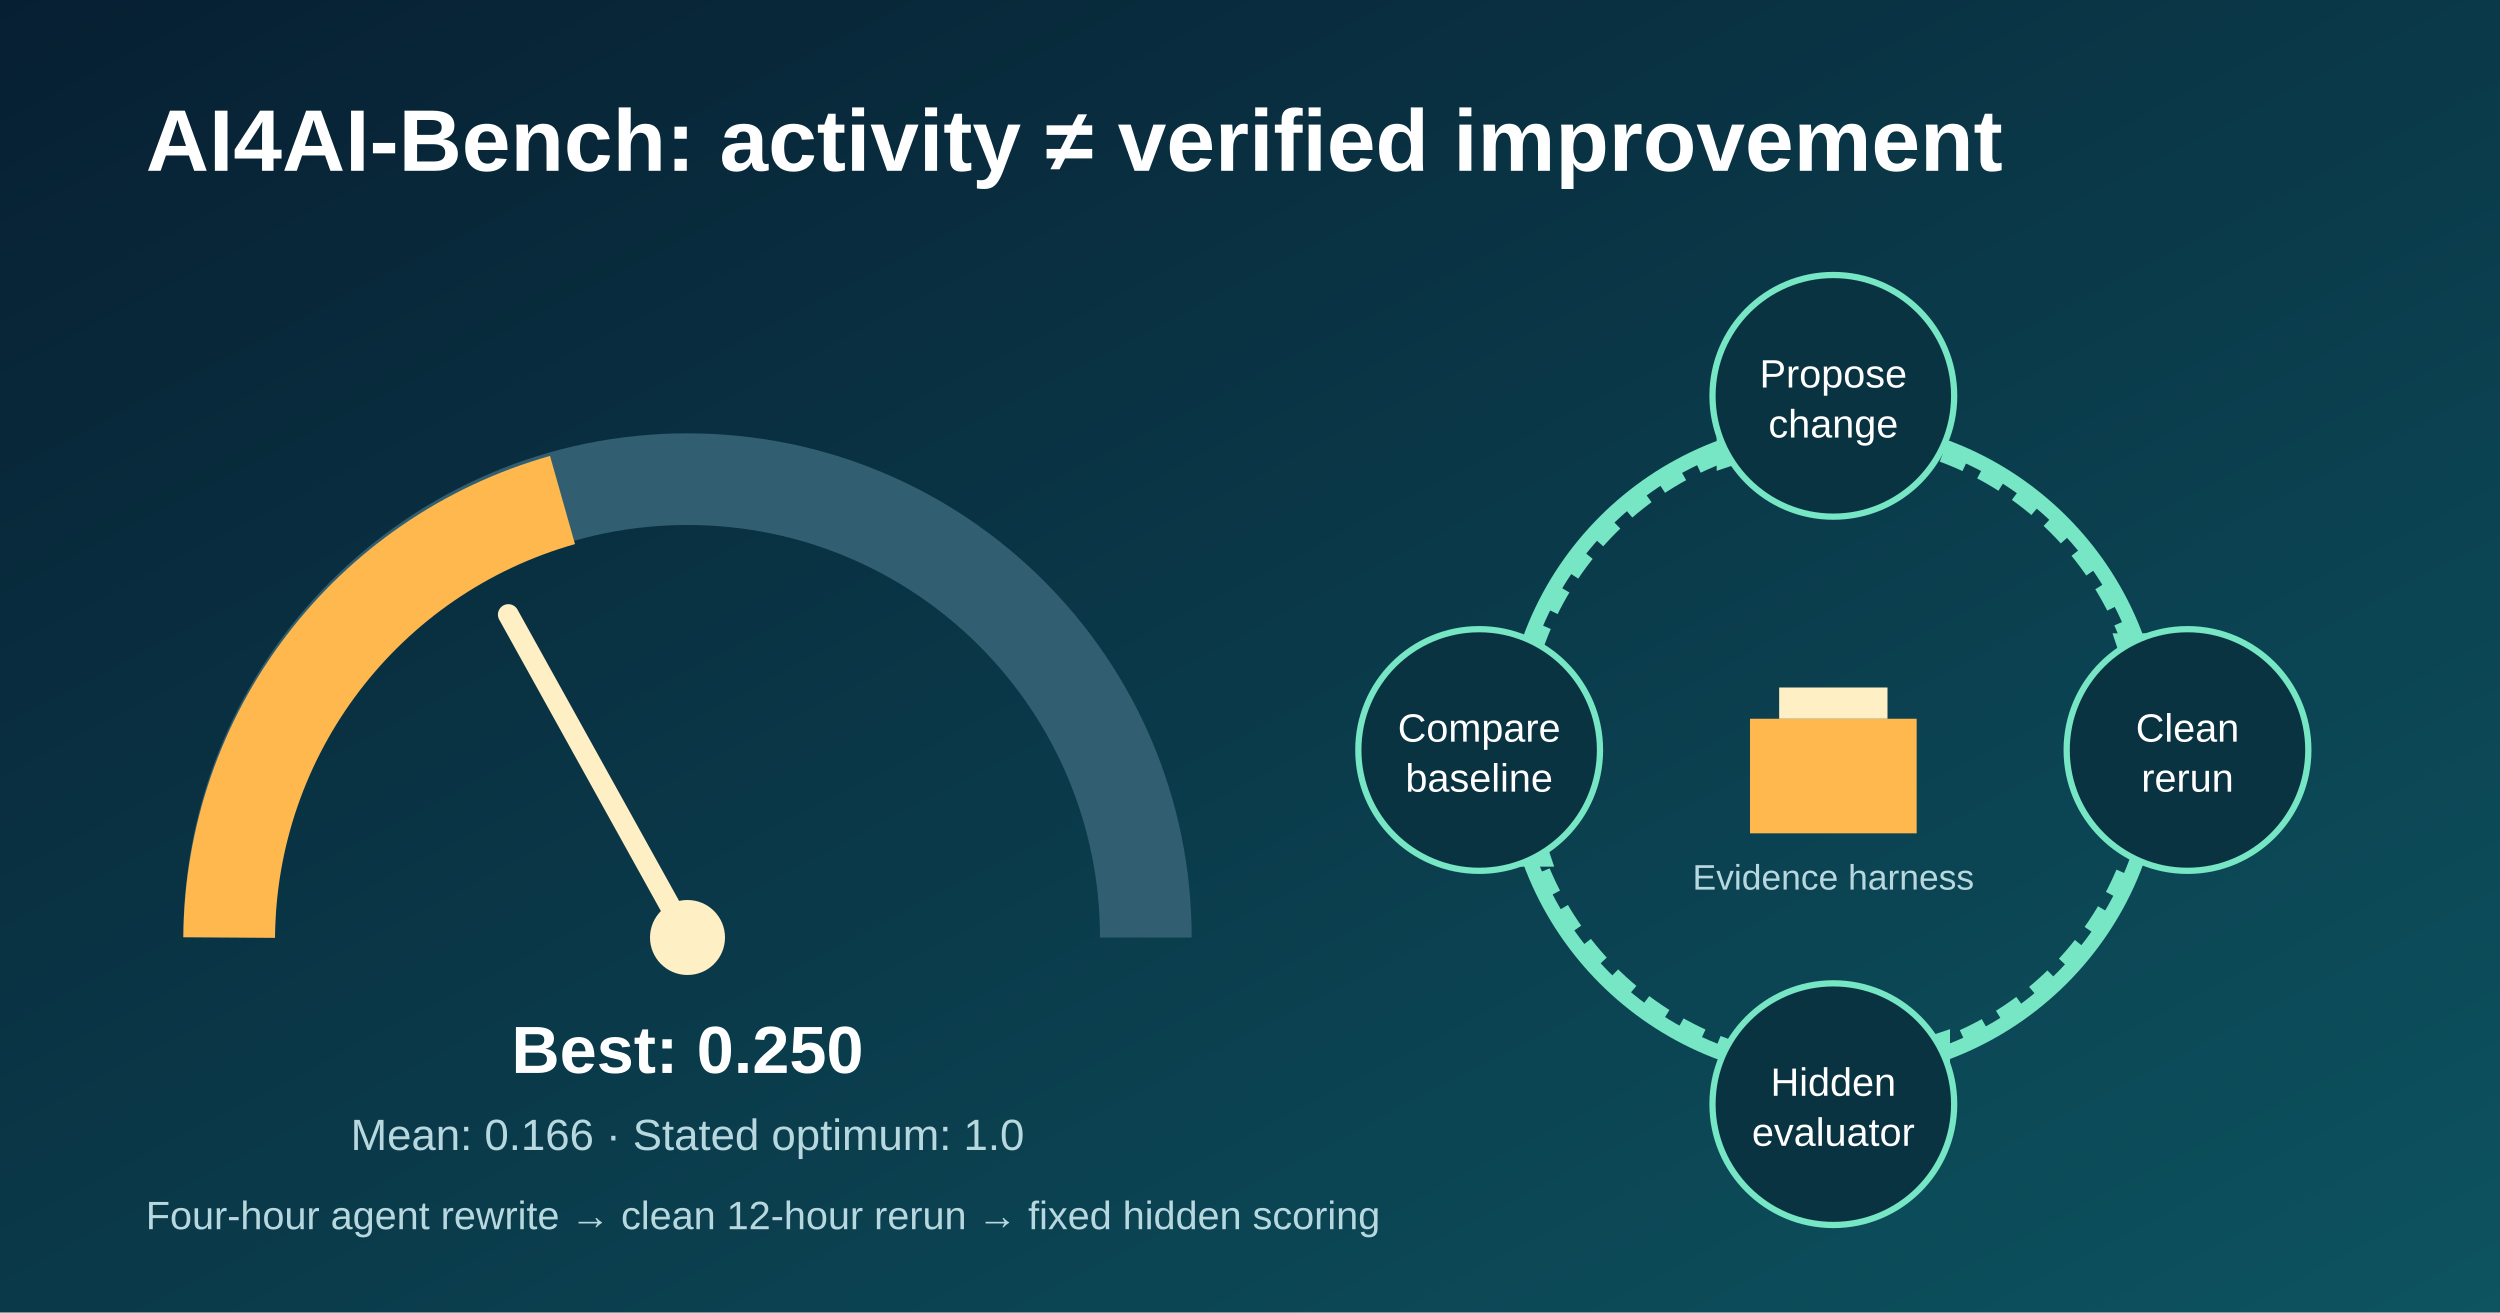
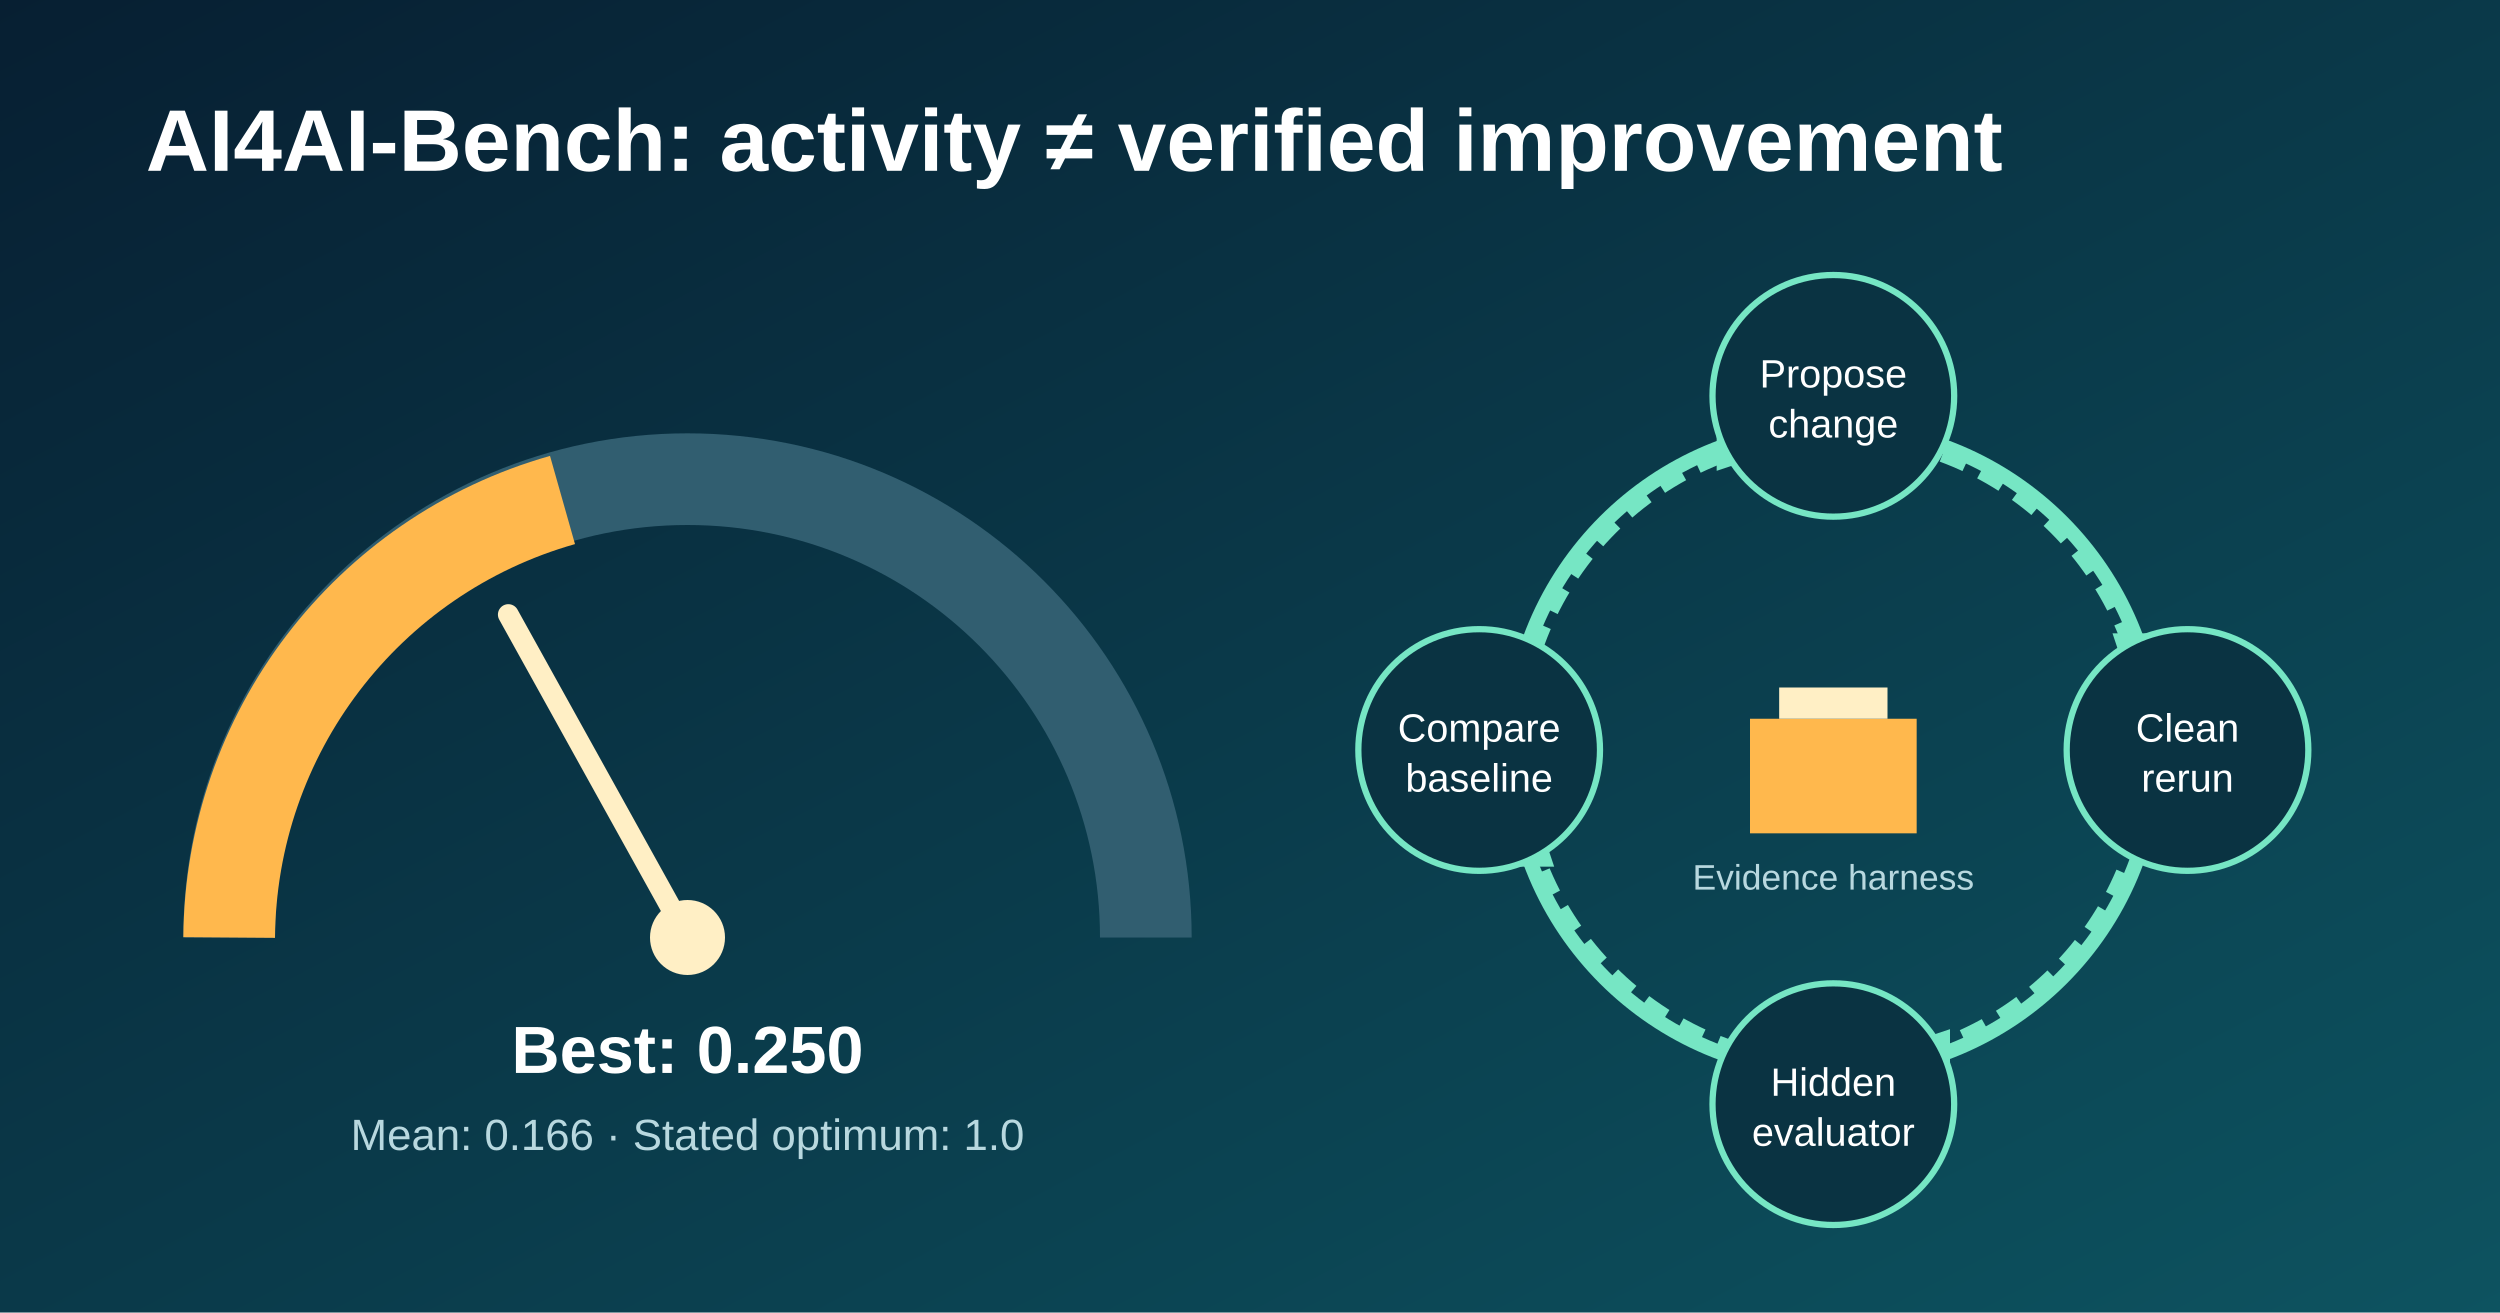
<svg xmlns="http://www.w3.org/2000/svg" width="1200" height="630" viewBox="0 0 1200 630" role="img" aria-labelledby="t d">
  <defs>
    <linearGradient id="bg" x2="1" y2="1">
      <stop stop-color="#071f32" />
      <stop offset="1" stop-color="#0d5360" />
    </linearGradient>
    <marker id="a" markerWidth="10" markerHeight="10" refX="8" refY="3" orient="auto">
      <path d="M0 0L9 3L0 6Z" fill="#76e6c4" />
    </marker>
  </defs>
  <rect width="1200" height="630" fill="url(#bg)" />
  <text x="70" y="82" fill="white" font-family="Arial" font-size="42" font-weight="700">AI4AI-Bench: activity ≠ verified improvement</text>
  <g transform="translate(70 150)">
    <path d="M40 300 A220 220 0 0 1 480 300" fill="none" stroke="#315e70" stroke-width="44" />
    <path d="M40 300 A220 220 0 0 1 200 90" fill="none" stroke="#ffb84d" stroke-width="44" />
    <line x1="260" y1="300" x2="174" y2="145" stroke="#ffefc5" stroke-width="10" stroke-linecap="round" />
    <circle cx="260" cy="300" r="18" fill="#ffefc5" />
    <text x="260" y="365" text-anchor="middle" fill="white" font-family="Arial" font-size="32" font-weight="700">Best: 0.250</text>
    <text x="260" y="402" text-anchor="middle" fill="#b8d8df" font-family="Arial" font-size="21">Mean: 0.166 · Stated optimum: 1.0</text>
  </g>
  <g transform="translate(650 135)" font-family="Arial">
    <circle cx="230" cy="225" r="150" fill="none" stroke="#76e6c4" stroke-width="5" stroke-dasharray="12 8" />
    <path d="M230 70A155 155 0 0 1 385 225" fill="none" stroke="#76e6c4" stroke-width="7" marker-end="url(#a)" />
    <path d="M385 225A155 155 0 0 1 230 380" fill="none" stroke="#76e6c4" stroke-width="7" marker-end="url(#a)" />
    <path d="M230 380A155 155 0 0 1 75 225" fill="none" stroke="#76e6c4" stroke-width="7" marker-end="url(#a)" />
    <path d="M75 225A155 155 0 0 1 230 70" fill="none" stroke="#76e6c4" stroke-width="7" marker-end="url(#a)" />
    <g fill="#0a3342" stroke="#76e6c4" stroke-width="3">
      <circle cx="230" cy="55" r="58" />
      <circle cx="400" cy="225" r="58" />
      <circle cx="230" cy="395" r="58" />
      <circle cx="60" cy="225" r="58" />
    </g>
    <g fill="white" font-size="19" text-anchor="middle">
      <text x="230" y="51">Propose</text>
      <text x="230" y="75">change</text>
      <text x="400" y="221">Clean</text>
      <text x="400" y="245">rerun</text>
      <text x="230" y="391">Hidden</text>
      <text x="230" y="415">evaluator</text>
      <text x="60" y="221">Compare</text>
      <text x="60" y="245">baseline</text>
    </g>
    <path d="M190 210h80v55h-80z" fill="#ffb84d" />
    <path d="M204 195h52v15h-52z" fill="#ffefc5" />
    <text x="230" y="292" text-anchor="middle" fill="#b8d8df" font-size="17">Evidence harness</text>
  </g>
-   <text x="70" y="590" fill="#b8d8df" font-family="Arial" font-size="19">Four-hour agent rewrite → clean 12-hour rerun → fixed hidden scoring</text>
</svg>
